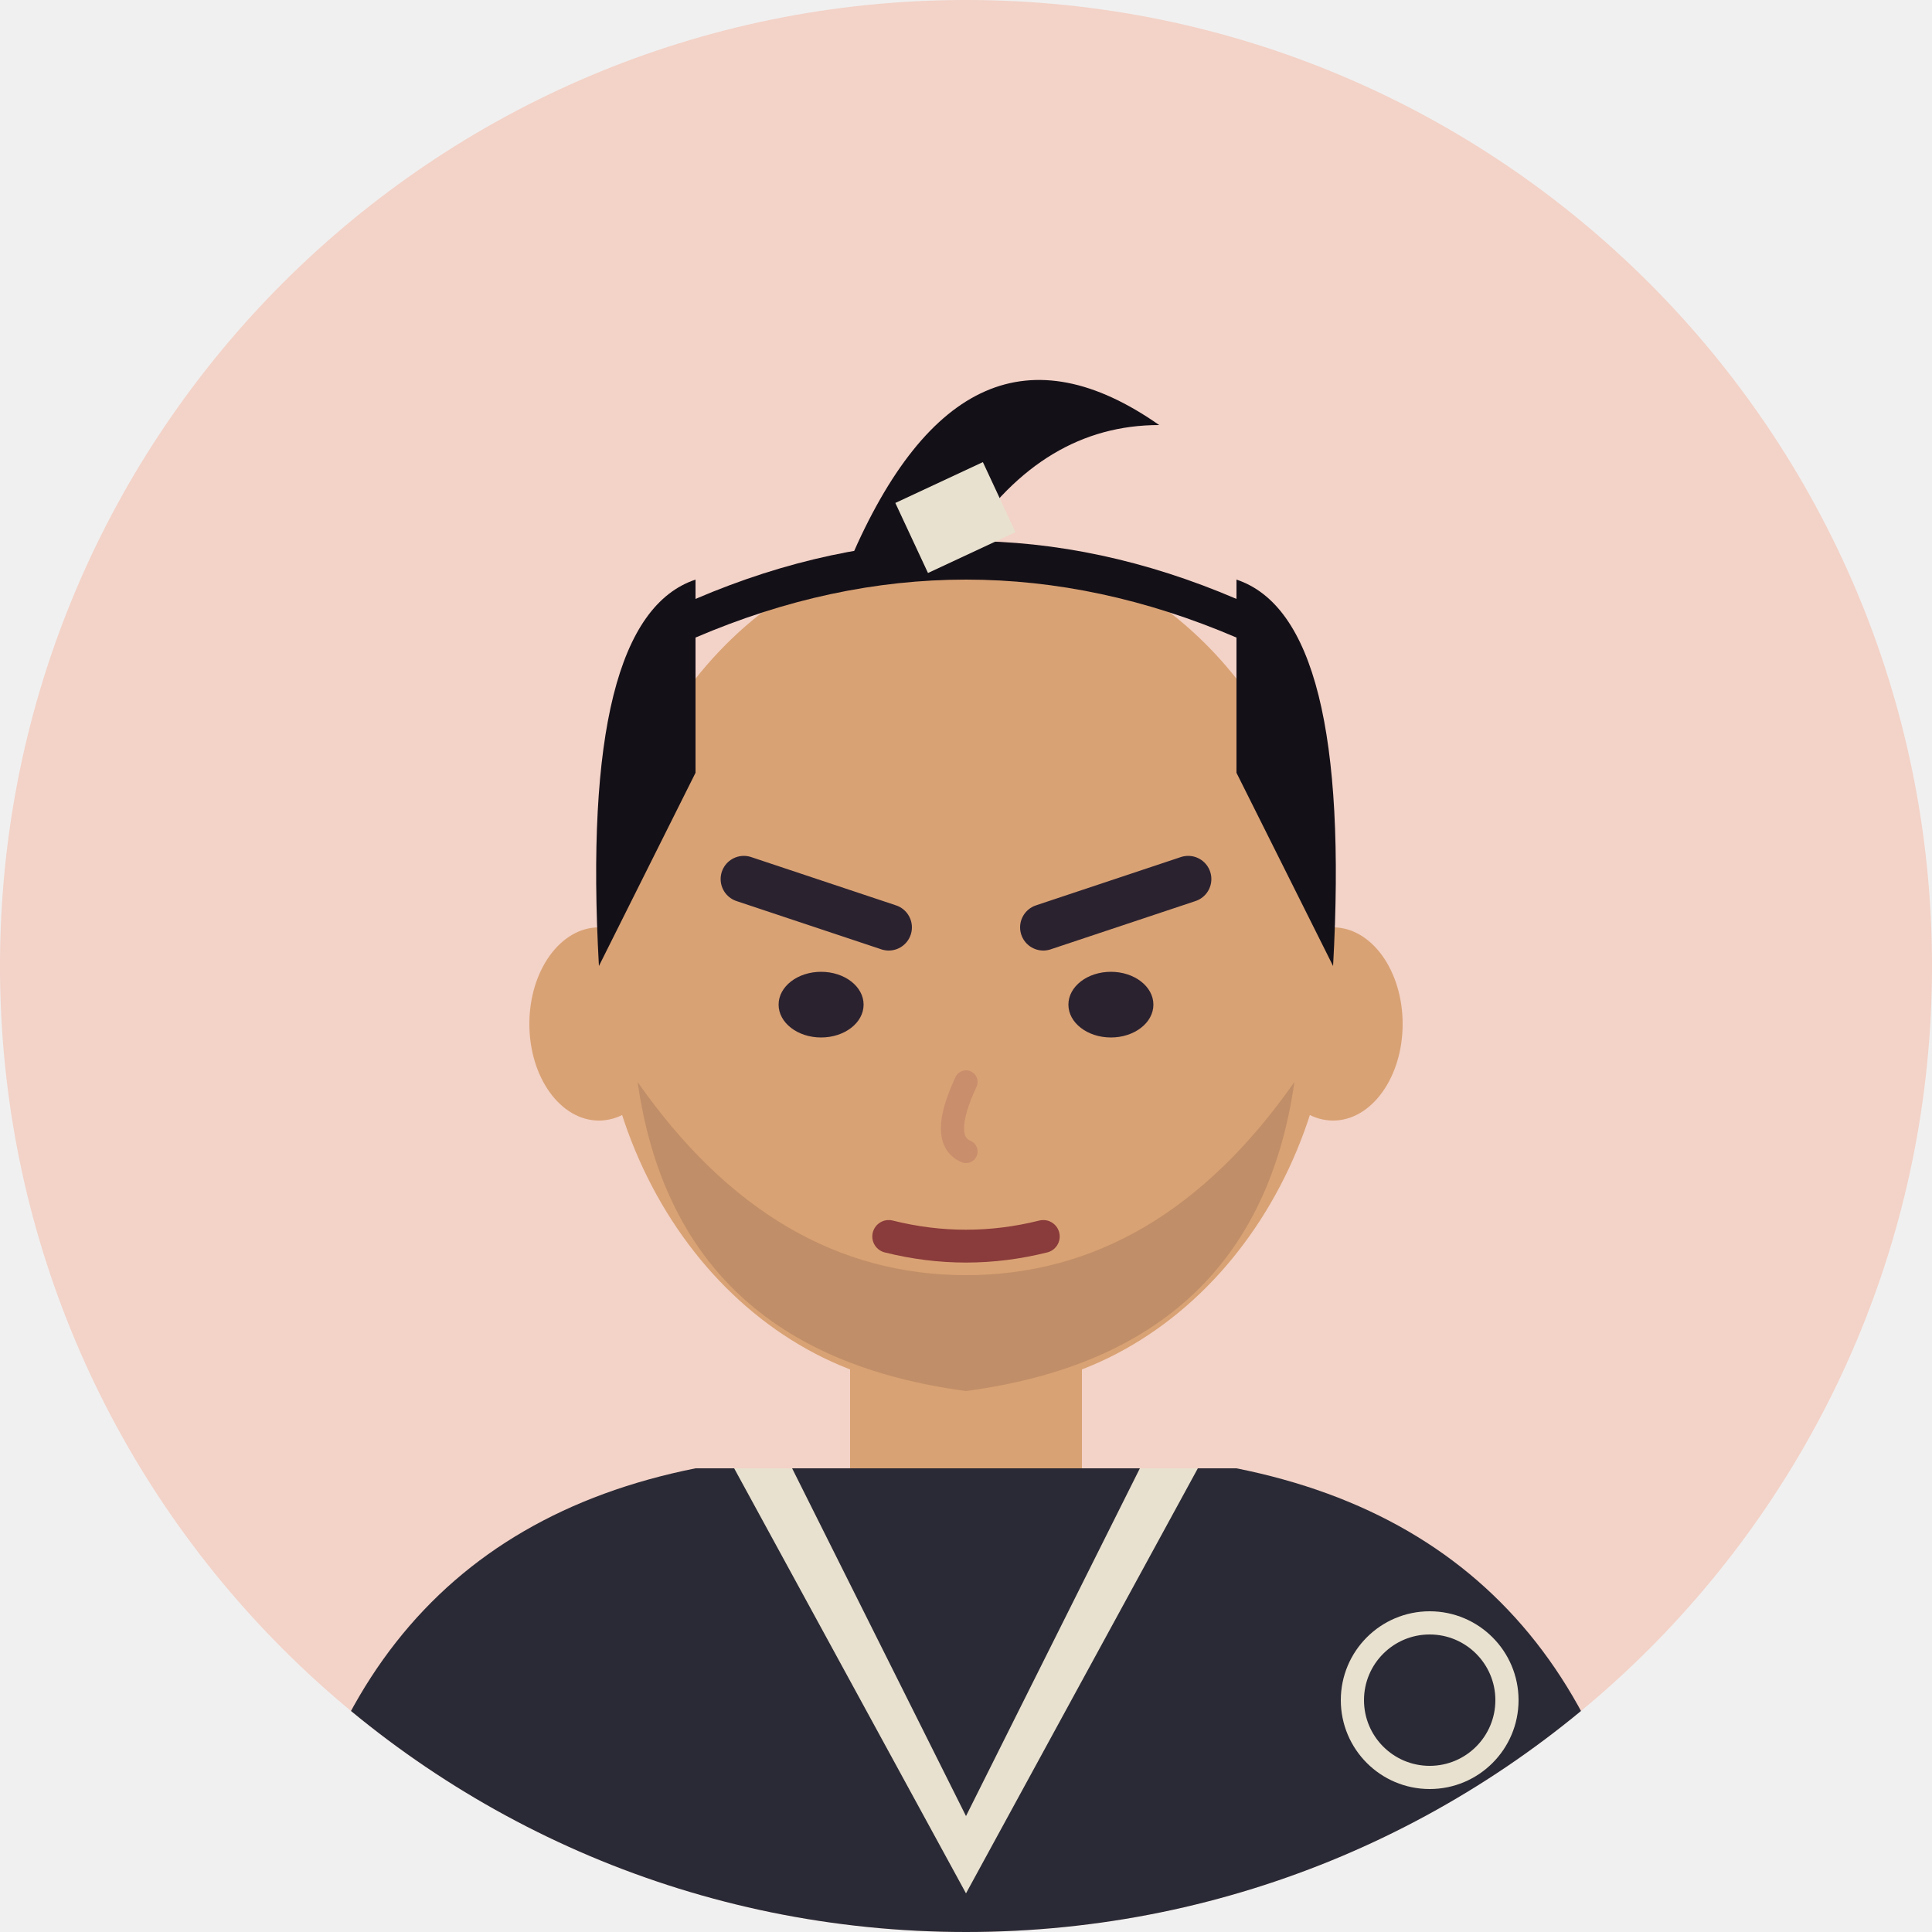
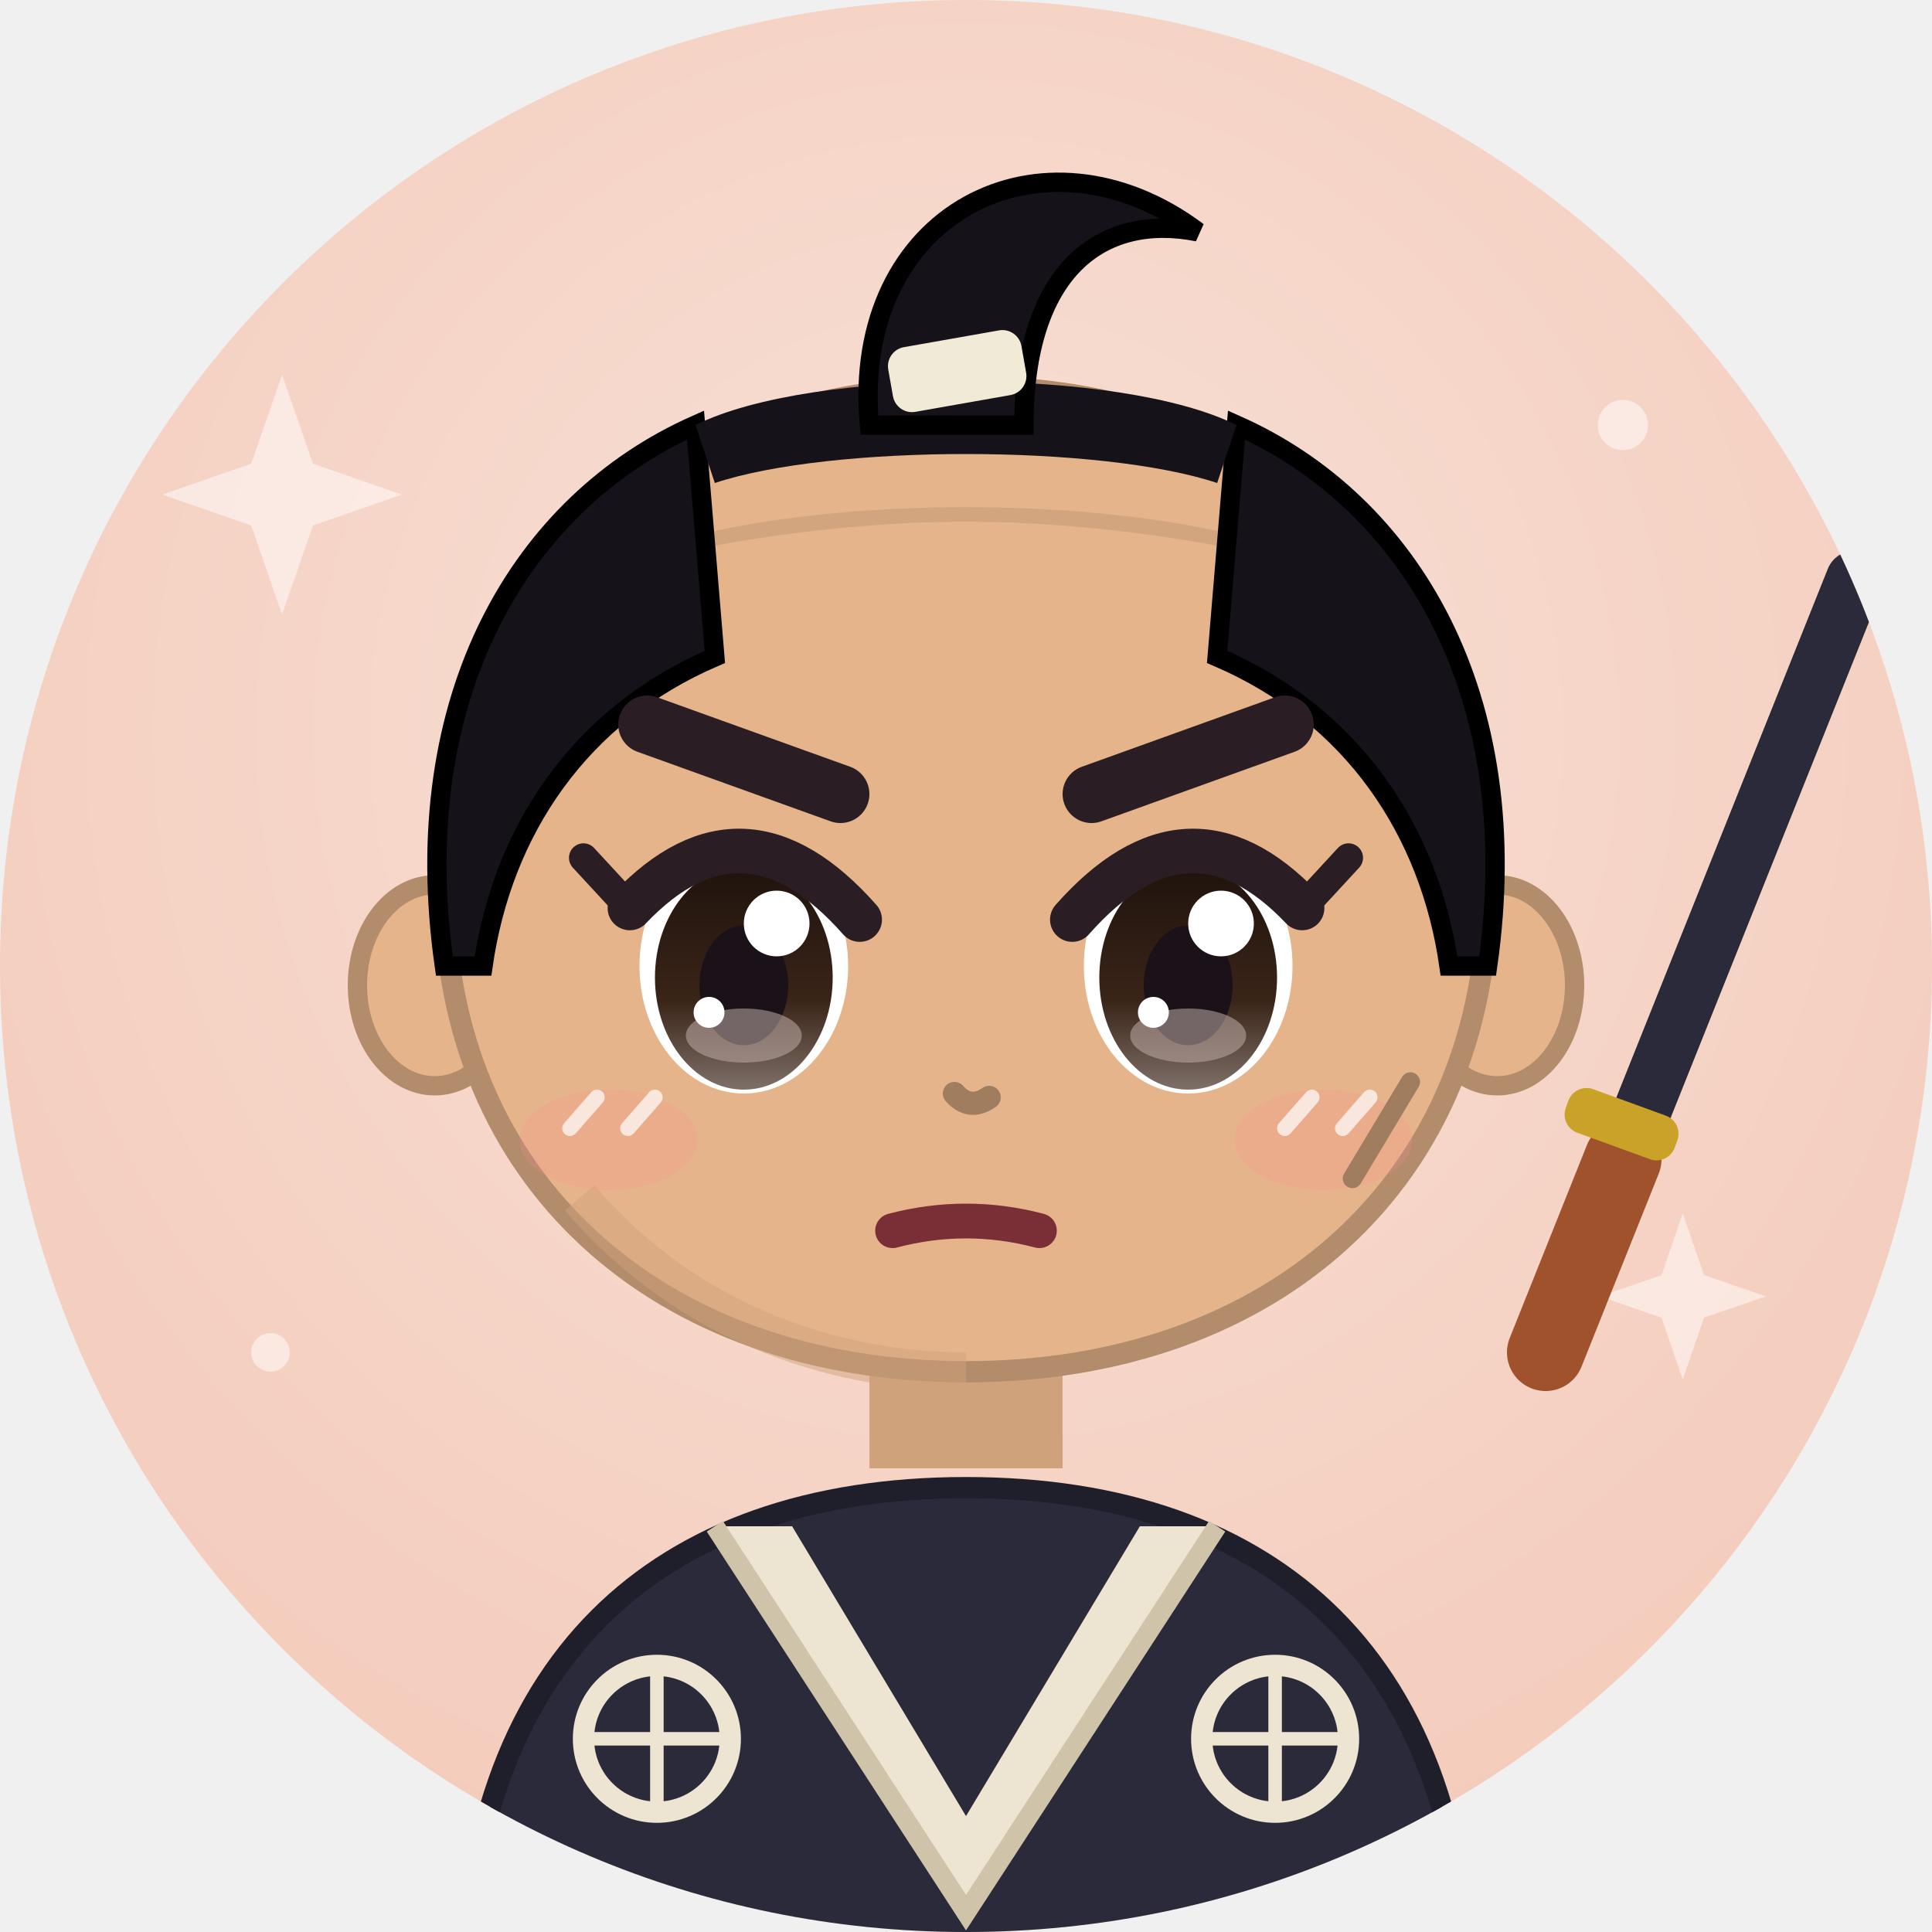
<svg xmlns="http://www.w3.org/2000/svg" viewBox="0 0 100 100" role="img" aria-label="hayato">
  <defs>
-     <clipPath id="c-hayato">
+     <clipPath id="c">
      <circle cx="50" cy="50" r="50" />
    </clipPath>
+     <radialGradient id="bg" cx="50%" cy="38%" r="70%">
+       <stop offset="0" stop-color="#f8e1d7" />
+       <stop offset="1" stop-color="#f3c9b8" />
+     </radialGradient>
+     <linearGradient id="iris" x1="0" y1="0" x2="0" y2="1">
+       <stop offset="0" stop-color="#1f130d" />
+       <stop offset=".6" stop-color="#3a2418" />
+       <stop offset="1" stop-color="#7e7068" />
+     </linearGradient>
  </defs>
-   <g clip-path="url(#c-hayato)">
-     <rect width="100" height="100" fill="#f3d2c7" />
-     <rect x="44" y="66" width="12" height="12" fill="#d9a274" />
-     <path d="M14 104 Q16 80 36 76 L64 76 Q84 80 86 104Z" fill="#2a2a36" />
-     <path d="M38 76 L50 98 L62 76" fill="#e9e1cf" />
-     <path d="M41 76 L50 94 L59 76" fill="#2a2a36" />
-     <circle cx="74" cy="88" r="4" fill="none" stroke="#e9e1cf" stroke-width="1.2" />
-     <ellipse cx="31" cy="53" rx="3.6" ry="5" fill="#d9a274" />
-     <ellipse cx="69" cy="53" rx="3.6" ry="5" fill="#d9a274" />
-     <ellipse cx="50" cy="50" rx="19" ry="22" fill="#d9a274" />
-     <path d="M33 56 Q35 70 50 72 Q65 70 67 56 Q60 66 50 66 Q40 66 33 56Z" fill="#6b4a3a" opacity=".22" />
-     <ellipse cx="42.5" cy="52" rx="2.2" ry="1.7" fill="#2b2230" />
-     <ellipse cx="57.5" cy="52" rx="2.2" ry="1.7" fill="#2b2230" />
-     <path d="M38.5 45.5 L46 48M54 48 L61.5 45.5" stroke="#2b2230" stroke-width="2.4" fill="none" stroke-linecap="round" />
-     <path d="M50 56 q-1.4 3 0 3.6" stroke="#c98e6c" stroke-width="1.2" fill="none" stroke-linecap="round" />
-     <path d="M46 64 Q50 65 54 64" stroke="#8a3b3b" stroke-width="1.7" fill="none" stroke-linecap="round" />
-     <path d="M31 50 Q30 32 36 30 L36 40 Q34 44 31 50Z M69 50 Q70 32 64 30 L64 40 Q66 44 69 50Z" fill="#141018" />
-     <path d="M36 33 Q50 27 64 33 L64 31 Q50 25 36 31Z" fill="#141018" />
-     <path d="M44 29 Q50 15 60 22 Q54 22 50 28Z" fill="#141018" />
-     <rect x="47" y="25" width="5" height="4" fill="#e9e1cf" transform="rotate(-25 49 27)" />
+   <g clip-path="url(#c)">
+     <rect width="100" height="100" fill="url(#bg)" />
+     <g fill="#fff" opacity="0.5">
+       <path d="M13 24 l1.6 -4.6 l1.6 4.6 l4.6 1.6 l-4.6 1.6 l-1.6 4.6 l-1.6 -4.6 l-4.6 -1.6Z" />
+       <path d="M86 66 l1.1 -3.2 l1.1 3.2 l3.2 1.1 l-3.2 1.1 l-1.1 3.2 l-1.1 -3.2 l-3.2 -1.1Z" />
+       <circle cx="84" cy="22" r="1.3" />
+       <circle cx="14" cy="70" r="1" />
+     </g>
+     <path d="M84 60 L96 30" stroke="#2a2a3a" stroke-width="3" stroke-linecap="round" />
+     <path d="M84 60 L80 70" stroke="#a0522d" stroke-width="4" stroke-linecap="round" />
+     <rect x="81" y="57" width="6" height="2.4" rx="1" fill="#c9a227" transform="rotate(20 84 58)" />
+     <rect x="45" y="66" width="10" height="10" fill="#cfa27c" />
+     <path d="M24 104 C24 86 34 77 50 77 C66 77 76 86 76 104Z" fill="#2a2a3a" stroke="#1f1f2b" stroke-width="1.1" />
+     <path d="M37 79 L50 99 L63 79" fill="#ede5d2" stroke="#cfc4aa" stroke-width="1" />
+     <path d="M41 79 L50 94 L59 79" fill="#2a2a3a" />
+     <circle cx="34" cy="90" r="3.8" fill="none" stroke="#ede5d2" stroke-width="1.1" />
+     <circle cx="66" cy="90" r="3.8" fill="none" stroke="#ede5d2" stroke-width="1.1" />
+     <path d="M34 86.6 v6.8 M30.6 90 h6.8 M66 86.6 v6.8 M62.6 90 h6.8" stroke="#ede5d2" stroke-width=".7" />
+     <ellipse cx="22.5" cy="51" rx="4" ry="5.2" fill="#e6b48a" stroke="#b38c6b" stroke-width="1" />
+     <ellipse cx="77.5" cy="51" rx="4" ry="5.2" fill="#e6b48a" stroke="#b38c6b" stroke-width="1" />
+     <path d="M23 46 C23 29 35 20 50 20 C65 20 77 29 77 46 C77 61 66 71 50 71 C34 71 23 61 23 46Z" fill="#e6b48a" stroke="#b38c6b" stroke-width="1.1" />
+     <path d="M30 62 C36 69 44 71 50 71" stroke="#cfa27c" stroke-width="2" fill="none" opacity=".5" />
+     <path d="M30 30 C38 25 62 25 70 30 C64 28 56 27 50 27 C44 27 36 28 30 30Z" fill="#ca9e79" opacity=".7" />
+     <path d="M23 50 C21 36 27 26 36 22 L37 34 C30 37 26 43 25 50Z M77 50 C79 36 73 26 64 22 L63 34 C70 37 74 43 75 50Z" fill="#16121a" stroke="#000" stroke-width="1" />
+     <path d="M36 22 C42 19 58 19 64 22 L63 25 C57 23 43 23 37 25Z" fill="#16121a" />
+     <path d="M45 22 C44 11 54 6 62 12 C57 11 53 14 53 22Z" fill="#16121a" stroke="#000" stroke-width="1" />
+     <rect x="46" y="17.6" width="7" height="3.4" rx="1" fill="#f1ead6" transform="rotate(-10 49 19)" />
+     <ellipse cx="38.5" cy="50" rx="5.4" ry="6.6" fill="#fff" />
+     <ellipse cx="38.5" cy="50.6" rx="4.6" ry="5.8" fill="url(#iris)" />
+     <ellipse cx="38.5" cy="51" rx="2.3" ry="3.1" fill="#1a1218" />
+     <ellipse cx="38.5" cy="53.6" rx="3" ry="1.4" fill="#bdaca5" opacity=".55" />
+     <circle cx="40.2" cy="47.8" r="1.7" fill="#fff" />
+     <circle cx="36.7" cy="52.4" r=".8" fill="#fff" />
+     <path d="M44.5 47.6 Q38.5 40.8 32.6 47" stroke="#2a1e24" stroke-width="2.3" fill="none" stroke-linecap="round" />
+     <path d="M32.6 47 l-2.4 -2.6" stroke="#2a1e24" stroke-width="1.5" fill="none" stroke-linecap="round" />
+     <ellipse cx="61.5" cy="50" rx="5.4" ry="6.6" fill="#fff" />
+     <ellipse cx="61.5" cy="50.6" rx="4.6" ry="5.8" fill="url(#iris)" />
+     <ellipse cx="61.5" cy="51" rx="2.3" ry="3.1" fill="#1a1218" />
+     <ellipse cx="61.5" cy="53.6" rx="3" ry="1.4" fill="#bdaca5" opacity=".55" />
+     <circle cx="63.2" cy="47.8" r="1.7" fill="#fff" />
+     <circle cx="59.7" cy="52.4" r=".8" fill="#fff" />
+     <path d="M55.5 47.6 Q61.5 40.8 67.4 47" stroke="#2a1e24" stroke-width="2.3" fill="none" stroke-linecap="round" />
+     <path d="M67.4 47 l2.4 -2.6" stroke="#2a1e24" stroke-width="1.5" fill="none" stroke-linecap="round" />
+     <path d="M33.5 37.5 L43.5 41.1 M56.5 41.1 L66.5 37.5" stroke="#2a1e24" stroke-width="3" fill="none" stroke-linecap="round" />
+     <path d="M49.4 56.6 q.8 .9 1.8 .2" stroke="#a17d60" stroke-width="1.2" fill="none" stroke-linecap="round" />
+     <path d="M46.2 63.7 Q50 62.7 53.8 63.7" stroke="#7a2e35" stroke-width="1.8" fill="none" stroke-linecap="round" />
+     <ellipse cx="31.5" cy="59" rx="4.6" ry="2.6" fill="#ff8a95" opacity="0.2" />
+     <ellipse cx="68.5" cy="59" rx="4.6" ry="2.6" fill="#ff8a95" opacity="0.2" />
+     <path d="M29.5 58.4 l1.4 -1.6 M32.5 58.4 l1.4 -1.6 M66.5 58.4 l1.4 -1.6 M69.5 58.4 l1.4 -1.6" stroke="#fff" stroke-width=".8" stroke-linecap="round" opacity=".7" />
+     <path d="M73 56 l-3 5" stroke="#a17d60" stroke-width="1" stroke-linecap="round" />
  </g>
</svg>
